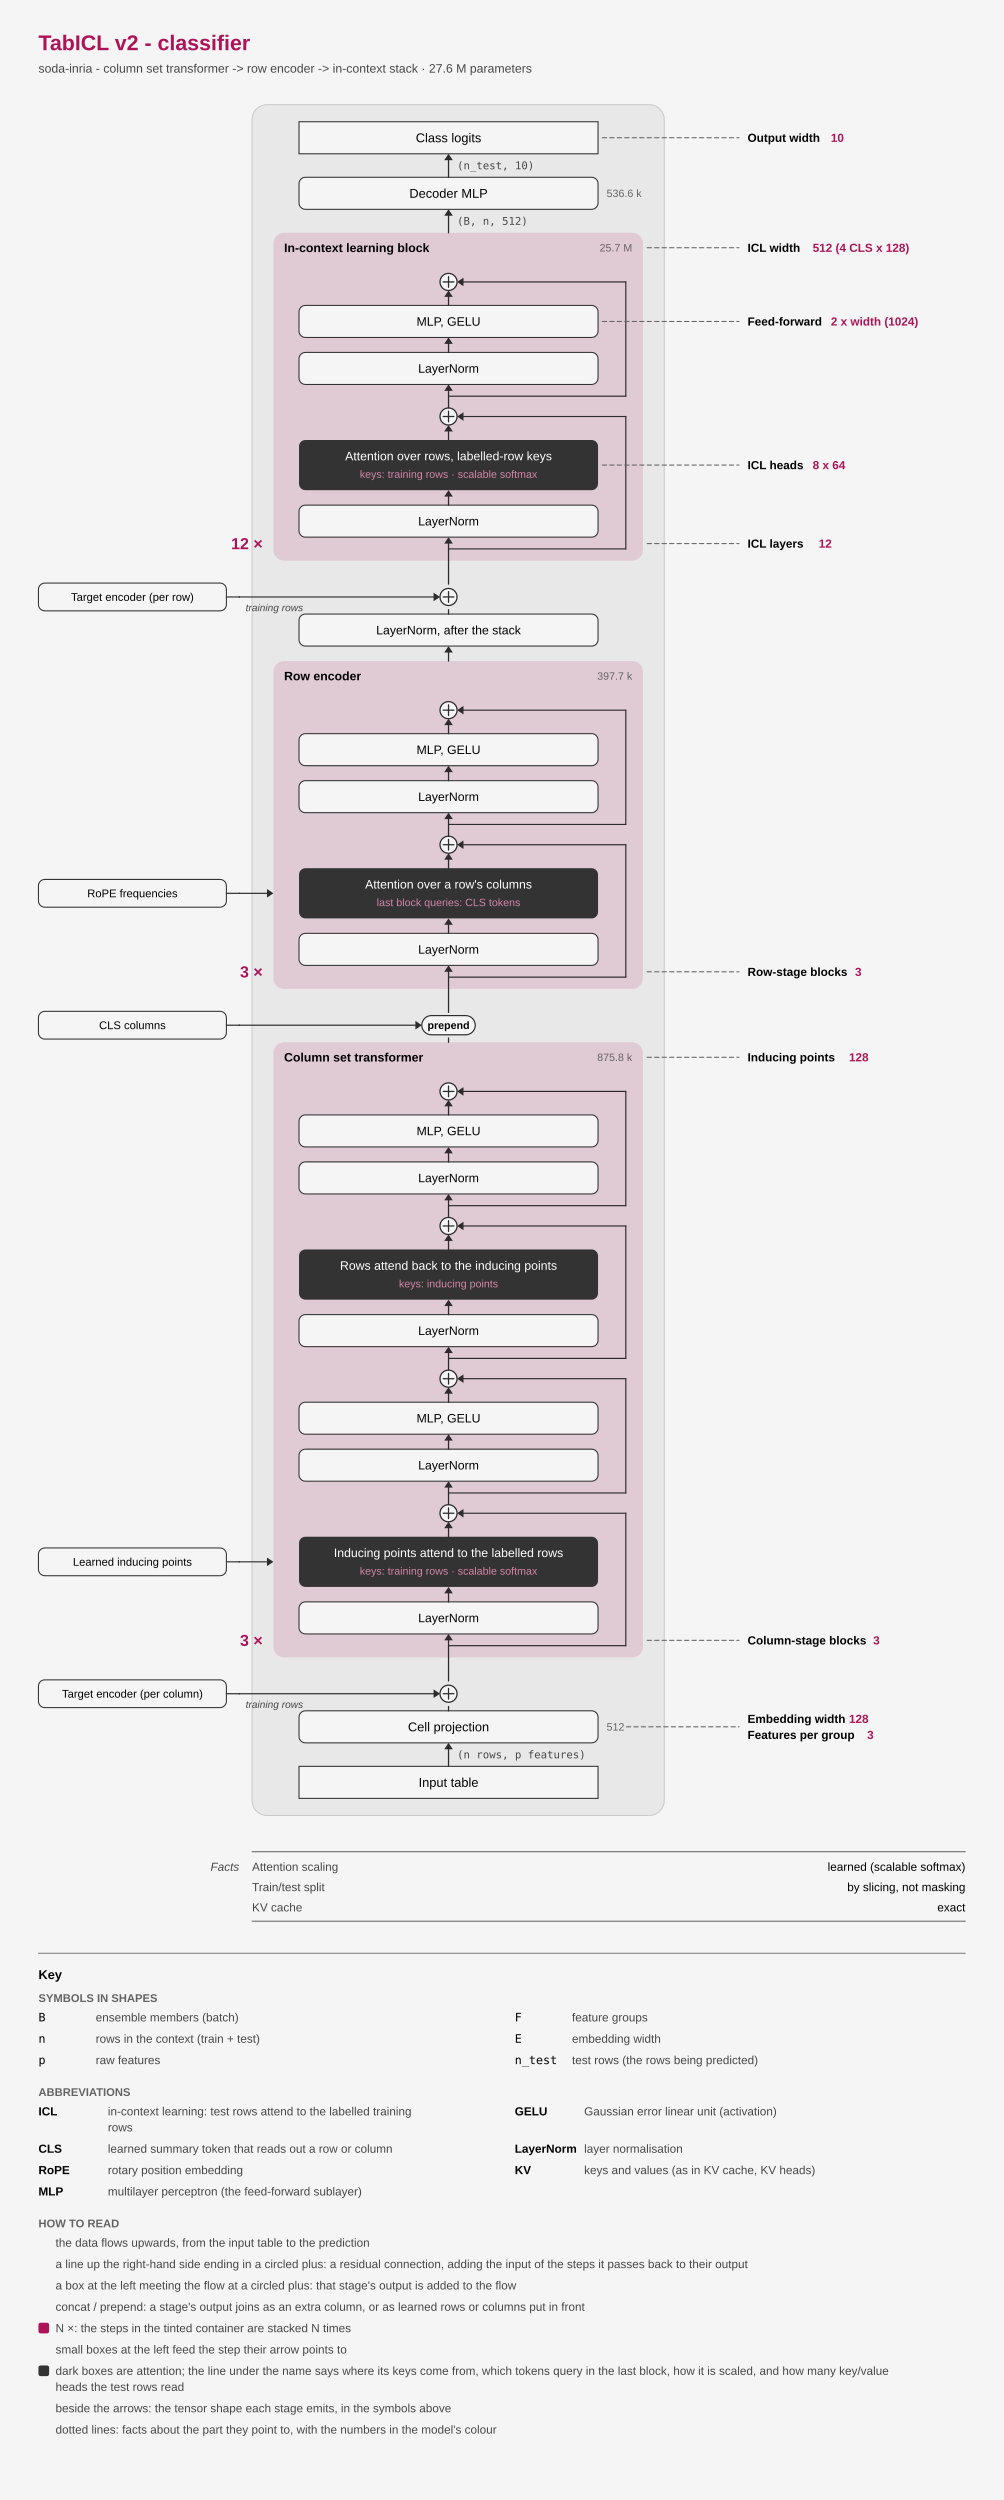
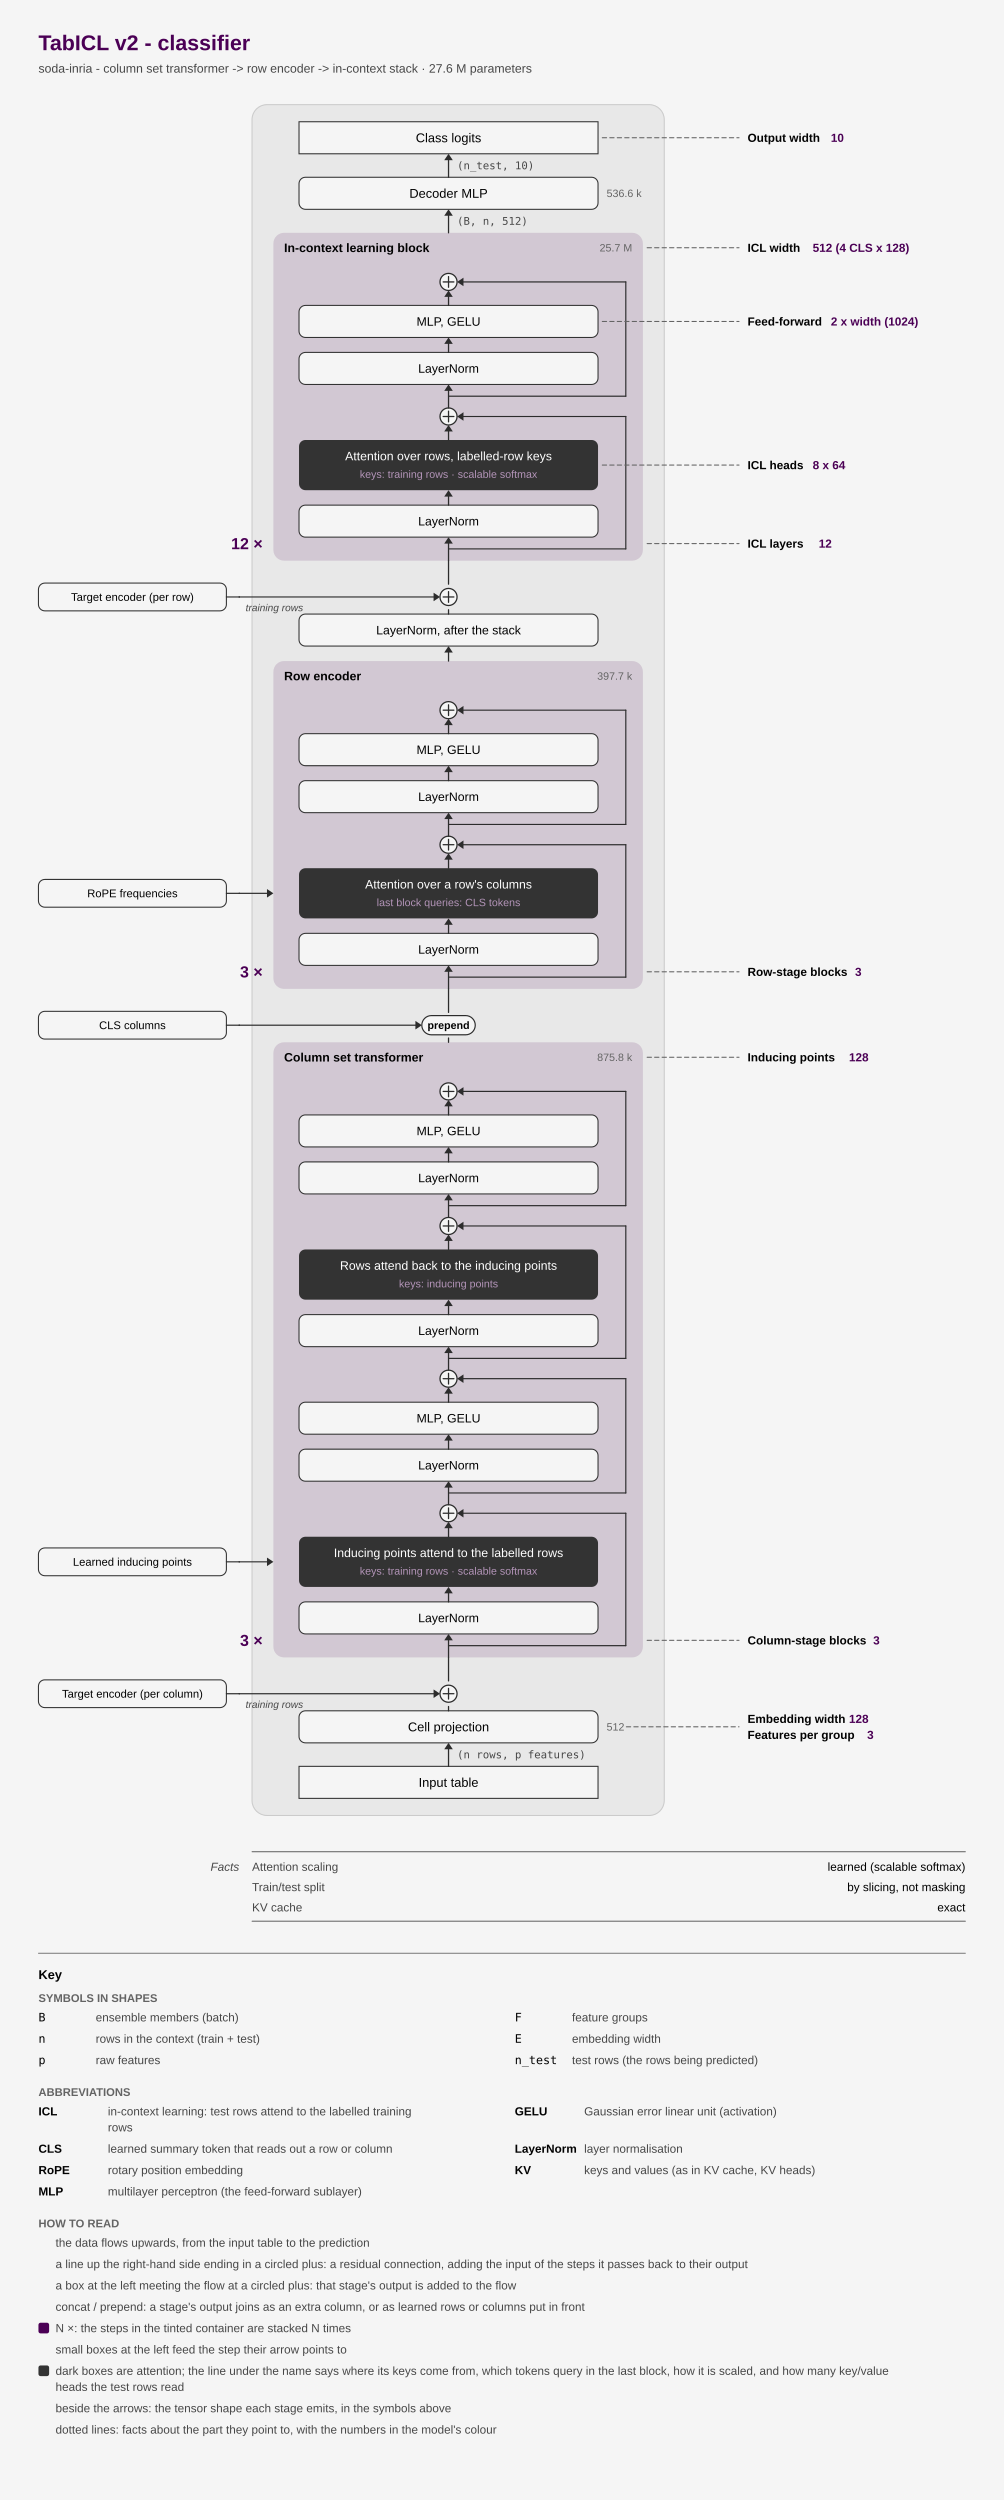
<svg xmlns="http://www.w3.org/2000/svg" width="940" height="2341" viewBox="0 0 940 2341">
  <rect width="940" height="2341" fill="#f5f5f5" />
-   <text x="36" y="40" dy="0.35em" font-family="-apple-system, BlinkMacSystemFont, 'Segoe UI', 'Helvetica Neue', Arial, sans-serif" font-size="20px" font-weight="600" fill="#ad1457">TabICL v2 - classifier</text>
+   <text x="36" y="40" dy="0.35em" font-family="-apple-system, BlinkMacSystemFont, 'Segoe UI', 'Helvetica Neue', Arial, sans-serif" font-size="20px" font-weight="600" fill="#4b0055">TabICL v2 - classifier</text>
  <text x="36" y="64" dy="0.35em" font-family="-apple-system, BlinkMacSystemFont, 'Segoe UI', 'Helvetica Neue', Arial, sans-serif" font-size="11.5px" fill="#474747">soda-inria  -  column set transformer -&gt; row encoder -&gt; in-context stack  ·  27.6 M parameters</text>
  <rect x="236" y="98" width="386" height="1602" rx="14" fill="#E8E8E8" stroke="#CBCBCB" stroke-width="1" />
-   <rect x="256" y="976" width="346" height="576" rx="10" fill="#E0CAD4" />
-   <rect x="256" y="619" width="346" height="307" rx="10" fill="#E0CAD4" />
-   <rect x="256" y="218" width="346" height="307" rx="10" fill="#E0CAD4" />
+   <rect x="256" y="976" width="346" height="576" rx="10" fill="#D2C8D3" />
+   <rect x="256" y="619" width="346" height="307" rx="10" fill="#D2C8D3" />
+   <rect x="256" y="218" width="346" height="307" rx="10" fill="#D2C8D3" />
  <rect x="280" y="1654" width="280" height="30" fill="#F5F5F5" stroke="#333333" stroke-width="1" />
  <text x="420" y="1669" dy="0.35em" font-family="-apple-system, BlinkMacSystemFont, 'Segoe UI', 'Helvetica Neue', Arial, sans-serif" font-size="12px" text-anchor="middle" fill="#020202">Input table</text>
  <line x1="420" y1="1654" x2="420" y2="1637" stroke="#2C2C2C" stroke-width="1.2" stroke-linecap="round" />
  <polygon points="416,1638 424,1638 420,1632" fill="#2C2C2C" />
  <rect x="280" y="1602" width="280" height="30" rx="6" fill="#F5F5F5" stroke="#333333" stroke-width="1" />
  <text x="420" y="1617" dy="0.35em" font-family="-apple-system, BlinkMacSystemFont, 'Segoe UI', 'Helvetica Neue', Arial, sans-serif" font-size="12px" text-anchor="middle" fill="#020202">Cell projection</text>
  <text x="568" y="1617" dy="0.35em" font-family="-apple-system, BlinkMacSystemFont, 'Segoe UI', 'Helvetica Neue', Arial, sans-serif" font-size="10px" fill="#646464">512</text>
  <line x1="420" y1="1602" x2="420" y2="1598" stroke="#2C2C2C" stroke-width="1.2" stroke-linecap="round" />
  <rect x="412" y="1578" width="16" height="16" rx="8" fill="#F5F5F5" stroke="#2C2C2C" stroke-width="1.2" />
  <line x1="415" y1="1586" x2="425" y2="1586" stroke="#2C2C2C" stroke-width="1.2" stroke-linecap="round" />
  <line x1="420" y1="1591" x2="420" y2="1581" stroke="#2C2C2C" stroke-width="1.2" stroke-linecap="round" />
  <line x1="420" y1="1574" x2="420" y2="1552" stroke="#2C2C2C" stroke-width="1.2" stroke-linecap="round" />
  <line x1="420" y1="1552" x2="420" y2="1535" stroke="#2C2C2C" stroke-width="1.2" stroke-linecap="round" />
  <polygon points="416,1536 424,1536 420,1530" fill="#2C2C2C" />
  <rect x="280" y="1500" width="280" height="30" rx="6" fill="#F5F5F5" stroke="#333333" stroke-width="1" />
  <text x="420" y="1515" dy="0.35em" font-family="-apple-system, BlinkMacSystemFont, 'Segoe UI', 'Helvetica Neue', Arial, sans-serif" font-size="11.5px" text-anchor="middle" fill="#020202">LayerNorm</text>
  <line x1="420" y1="1500" x2="420" y2="1491" stroke="#2C2C2C" stroke-width="1.2" stroke-linecap="round" />
  <polygon points="416,1492 424,1492 420,1486" fill="#2C2C2C" />
  <rect x="280" y="1439" width="280" height="47" rx="6" fill="#333333" />
  <text x="420" y="1454" dy="0.35em" font-family="-apple-system, BlinkMacSystemFont, 'Segoe UI', 'Helvetica Neue', Arial, sans-serif" font-size="11.5px" text-anchor="middle" fill="#ffffff">Inducing points attend to the labelled rows</text>
-   <text x="420" y="1471" dy="0.35em" font-family="-apple-system, BlinkMacSystemFont, 'Segoe UI', 'Helvetica Neue', Arial, sans-serif" font-size="10px" text-anchor="middle" fill="#D485A8">keys: training rows · scalable softmax</text>
+   <text x="420" y="1471" dy="0.35em" font-family="-apple-system, BlinkMacSystemFont, 'Segoe UI', 'Helvetica Neue', Arial, sans-serif" font-size="10px" text-anchor="middle" fill="#B394B8">keys: training rows · scalable softmax</text>
  <line x1="420" y1="1439" x2="420" y2="1430" stroke="#2C2C2C" stroke-width="1.2" stroke-linecap="round" />
  <polygon points="416,1431 424,1431 420,1425" fill="#2C2C2C" />
  <rect x="412" y="1409" width="16" height="16" rx="8" fill="#F5F5F5" stroke="#2C2C2C" stroke-width="1.2" />
  <line x1="415" y1="1417" x2="425" y2="1417" stroke="#2C2C2C" stroke-width="1.2" stroke-linecap="round" />
  <line x1="420" y1="1422" x2="420" y2="1412" stroke="#2C2C2C" stroke-width="1.2" stroke-linecap="round" />
  <line x1="420" y1="1541" x2="586" y2="1541" stroke="#2C2C2C" stroke-width="1.1" stroke-linecap="round" />
  <line x1="586" y1="1541" x2="586" y2="1417" stroke="#2C2C2C" stroke-width="1.1" stroke-linecap="round" />
  <line x1="586" y1="1417" x2="433" y2="1417" stroke="#2C2C2C" stroke-width="1.1" stroke-linecap="round" />
  <polygon points="434,1421 434,1413 428,1417" fill="#2C2C2C" />
  <line x1="420" y1="1409" x2="420" y2="1392" stroke="#2C2C2C" stroke-width="1.2" stroke-linecap="round" />
  <polygon points="416,1393 424,1393 420,1387" fill="#2C2C2C" />
  <rect x="280" y="1357" width="280" height="30" rx="6" fill="#F5F5F5" stroke="#333333" stroke-width="1" />
  <text x="420" y="1372" dy="0.35em" font-family="-apple-system, BlinkMacSystemFont, 'Segoe UI', 'Helvetica Neue', Arial, sans-serif" font-size="11.5px" text-anchor="middle" fill="#020202">LayerNorm</text>
  <line x1="420" y1="1357" x2="420" y2="1348" stroke="#2C2C2C" stroke-width="1.2" stroke-linecap="round" />
  <polygon points="416,1349 424,1349 420,1343" fill="#2C2C2C" />
  <rect x="280" y="1313" width="280" height="30" rx="6" fill="#F5F5F5" stroke="#333333" stroke-width="1" />
  <text x="420" y="1328" dy="0.35em" font-family="-apple-system, BlinkMacSystemFont, 'Segoe UI', 'Helvetica Neue', Arial, sans-serif" font-size="11.5px" text-anchor="middle" fill="#020202">MLP, GELU</text>
  <line x1="420" y1="1313" x2="420" y2="1304" stroke="#2C2C2C" stroke-width="1.2" stroke-linecap="round" />
  <polygon points="416,1305 424,1305 420,1299" fill="#2C2C2C" />
  <rect x="412" y="1283" width="16" height="16" rx="8" fill="#F5F5F5" stroke="#2C2C2C" stroke-width="1.2" />
  <line x1="415" y1="1291" x2="425" y2="1291" stroke="#2C2C2C" stroke-width="1.2" stroke-linecap="round" />
  <line x1="420" y1="1296" x2="420" y2="1286" stroke="#2C2C2C" stroke-width="1.2" stroke-linecap="round" />
  <line x1="420" y1="1398" x2="586" y2="1398" stroke="#2C2C2C" stroke-width="1.1" stroke-linecap="round" />
  <line x1="586" y1="1398" x2="586" y2="1291" stroke="#2C2C2C" stroke-width="1.1" stroke-linecap="round" />
  <line x1="586" y1="1291" x2="433" y2="1291" stroke="#2C2C2C" stroke-width="1.1" stroke-linecap="round" />
  <polygon points="434,1295 434,1287 428,1291" fill="#2C2C2C" />
  <line x1="420" y1="1283" x2="420" y2="1266" stroke="#2C2C2C" stroke-width="1.2" stroke-linecap="round" />
  <polygon points="416,1267 424,1267 420,1261" fill="#2C2C2C" />
  <rect x="280" y="1231" width="280" height="30" rx="6" fill="#F5F5F5" stroke="#333333" stroke-width="1" />
  <text x="420" y="1246" dy="0.35em" font-family="-apple-system, BlinkMacSystemFont, 'Segoe UI', 'Helvetica Neue', Arial, sans-serif" font-size="11.5px" text-anchor="middle" fill="#020202">LayerNorm</text>
  <line x1="420" y1="1231" x2="420" y2="1222" stroke="#2C2C2C" stroke-width="1.2" stroke-linecap="round" />
  <polygon points="416,1223 424,1223 420,1217" fill="#2C2C2C" />
  <rect x="280" y="1170" width="280" height="47" rx="6" fill="#333333" />
  <text x="420" y="1185" dy="0.35em" font-family="-apple-system, BlinkMacSystemFont, 'Segoe UI', 'Helvetica Neue', Arial, sans-serif" font-size="11.5px" text-anchor="middle" fill="#ffffff">Rows attend back to the inducing points</text>
-   <text x="420" y="1202" dy="0.35em" font-family="-apple-system, BlinkMacSystemFont, 'Segoe UI', 'Helvetica Neue', Arial, sans-serif" font-size="10px" text-anchor="middle" fill="#D485A8">keys: inducing points</text>
+   <text x="420" y="1202" dy="0.35em" font-family="-apple-system, BlinkMacSystemFont, 'Segoe UI', 'Helvetica Neue', Arial, sans-serif" font-size="10px" text-anchor="middle" fill="#B394B8">keys: inducing points</text>
  <line x1="420" y1="1170" x2="420" y2="1161" stroke="#2C2C2C" stroke-width="1.2" stroke-linecap="round" />
  <polygon points="416,1162 424,1162 420,1156" fill="#2C2C2C" />
  <rect x="412" y="1140" width="16" height="16" rx="8" fill="#F5F5F5" stroke="#2C2C2C" stroke-width="1.2" />
  <line x1="415" y1="1148" x2="425" y2="1148" stroke="#2C2C2C" stroke-width="1.2" stroke-linecap="round" />
  <line x1="420" y1="1153" x2="420" y2="1143" stroke="#2C2C2C" stroke-width="1.2" stroke-linecap="round" />
  <line x1="420" y1="1272" x2="586" y2="1272" stroke="#2C2C2C" stroke-width="1.1" stroke-linecap="round" />
  <line x1="586" y1="1272" x2="586" y2="1148" stroke="#2C2C2C" stroke-width="1.1" stroke-linecap="round" />
  <line x1="586" y1="1148" x2="433" y2="1148" stroke="#2C2C2C" stroke-width="1.1" stroke-linecap="round" />
  <polygon points="434,1152 434,1144 428,1148" fill="#2C2C2C" />
  <line x1="420" y1="1140" x2="420" y2="1123" stroke="#2C2C2C" stroke-width="1.2" stroke-linecap="round" />
  <polygon points="416,1124 424,1124 420,1118" fill="#2C2C2C" />
  <rect x="280" y="1088" width="280" height="30" rx="6" fill="#F5F5F5" stroke="#333333" stroke-width="1" />
  <text x="420" y="1103" dy="0.35em" font-family="-apple-system, BlinkMacSystemFont, 'Segoe UI', 'Helvetica Neue', Arial, sans-serif" font-size="11.5px" text-anchor="middle" fill="#020202">LayerNorm</text>
  <line x1="420" y1="1088" x2="420" y2="1079" stroke="#2C2C2C" stroke-width="1.2" stroke-linecap="round" />
  <polygon points="416,1080 424,1080 420,1074" fill="#2C2C2C" />
  <rect x="280" y="1044" width="280" height="30" rx="6" fill="#F5F5F5" stroke="#333333" stroke-width="1" />
  <text x="420" y="1059" dy="0.35em" font-family="-apple-system, BlinkMacSystemFont, 'Segoe UI', 'Helvetica Neue', Arial, sans-serif" font-size="11.5px" text-anchor="middle" fill="#020202">MLP, GELU</text>
  <line x1="420" y1="1044" x2="420" y2="1035" stroke="#2C2C2C" stroke-width="1.2" stroke-linecap="round" />
  <polygon points="416,1036 424,1036 420,1030" fill="#2C2C2C" />
  <rect x="412" y="1014" width="16" height="16" rx="8" fill="#F5F5F5" stroke="#2C2C2C" stroke-width="1.2" />
  <line x1="415" y1="1022" x2="425" y2="1022" stroke="#2C2C2C" stroke-width="1.2" stroke-linecap="round" />
  <line x1="420" y1="1027" x2="420" y2="1017" stroke="#2C2C2C" stroke-width="1.2" stroke-linecap="round" />
  <line x1="420" y1="1129" x2="586" y2="1129" stroke="#2C2C2C" stroke-width="1.1" stroke-linecap="round" />
  <line x1="586" y1="1129" x2="586" y2="1022" stroke="#2C2C2C" stroke-width="1.1" stroke-linecap="round" />
  <line x1="586" y1="1022" x2="433" y2="1022" stroke="#2C2C2C" stroke-width="1.1" stroke-linecap="round" />
  <polygon points="434,1026 434,1018 428,1022" fill="#2C2C2C" />
  <text x="266" y="990" dy="0.35em" font-family="-apple-system, BlinkMacSystemFont, 'Segoe UI', 'Helvetica Neue', Arial, sans-serif" font-size="11.5px" font-weight="600" fill="#020202">Column set transformer</text>
  <text x="592" y="990" dy="0.35em" font-family="-apple-system, BlinkMacSystemFont, 'Segoe UI', 'Helvetica Neue', Arial, sans-serif" font-size="10px" text-anchor="end" fill="#646464">875.8 k</text>
-   <text x="246" y="1536" dy="0.35em" font-family="-apple-system, BlinkMacSystemFont, 'Segoe UI', 'Helvetica Neue', Arial, sans-serif" font-size="15px" font-weight="600" text-anchor="end" fill="#ad1457">3 ×</text>
+   <text x="246" y="1536" dy="0.35em" font-family="-apple-system, BlinkMacSystemFont, 'Segoe UI', 'Helvetica Neue', Arial, sans-serif" font-size="15px" font-weight="600" text-anchor="end" fill="#4b0055">3 ×</text>
  <line x1="420" y1="976" x2="420" y2="972" stroke="#2C2C2C" stroke-width="1.2" stroke-linecap="round" />
  <rect x="394.98" y="951" width="50.05" height="18" rx="9" fill="#F5F5F5" stroke="#2C2C2C" stroke-width="1.1" />
  <text x="420" y="960" dy="0.35em" font-family="-apple-system, BlinkMacSystemFont, 'Segoe UI', 'Helvetica Neue', Arial, sans-serif" font-size="10px" font-weight="600" text-anchor="middle" fill="#020202">prepend</text>
  <line x1="420" y1="948" x2="420" y2="926" stroke="#2C2C2C" stroke-width="1.2" stroke-linecap="round" />
  <line x1="420" y1="926" x2="420" y2="909" stroke="#2C2C2C" stroke-width="1.2" stroke-linecap="round" />
  <polygon points="416,910 424,910 420,904" fill="#2C2C2C" />
  <rect x="280" y="874" width="280" height="30" rx="6" fill="#F5F5F5" stroke="#333333" stroke-width="1" />
  <text x="420" y="889" dy="0.35em" font-family="-apple-system, BlinkMacSystemFont, 'Segoe UI', 'Helvetica Neue', Arial, sans-serif" font-size="11.5px" text-anchor="middle" fill="#020202">LayerNorm</text>
  <line x1="420" y1="874" x2="420" y2="865" stroke="#2C2C2C" stroke-width="1.2" stroke-linecap="round" />
  <polygon points="416,866 424,866 420,860" fill="#2C2C2C" />
  <rect x="280" y="813" width="280" height="47" rx="6" fill="#333333" />
  <text x="420" y="828" dy="0.35em" font-family="-apple-system, BlinkMacSystemFont, 'Segoe UI', 'Helvetica Neue', Arial, sans-serif" font-size="11.5px" text-anchor="middle" fill="#ffffff">Attention over a row's columns</text>
-   <text x="420" y="845" dy="0.35em" font-family="-apple-system, BlinkMacSystemFont, 'Segoe UI', 'Helvetica Neue', Arial, sans-serif" font-size="10px" text-anchor="middle" fill="#D485A8">last block queries: CLS tokens</text>
+   <text x="420" y="845" dy="0.35em" font-family="-apple-system, BlinkMacSystemFont, 'Segoe UI', 'Helvetica Neue', Arial, sans-serif" font-size="10px" text-anchor="middle" fill="#B394B8">last block queries: CLS tokens</text>
  <line x1="420" y1="813" x2="420" y2="804" stroke="#2C2C2C" stroke-width="1.2" stroke-linecap="round" />
  <polygon points="416,805 424,805 420,799" fill="#2C2C2C" />
  <rect x="412" y="783" width="16" height="16" rx="8" fill="#F5F5F5" stroke="#2C2C2C" stroke-width="1.2" />
  <line x1="415" y1="791" x2="425" y2="791" stroke="#2C2C2C" stroke-width="1.2" stroke-linecap="round" />
  <line x1="420" y1="796" x2="420" y2="786" stroke="#2C2C2C" stroke-width="1.2" stroke-linecap="round" />
  <line x1="420" y1="915" x2="586" y2="915" stroke="#2C2C2C" stroke-width="1.1" stroke-linecap="round" />
  <line x1="586" y1="915" x2="586" y2="791" stroke="#2C2C2C" stroke-width="1.1" stroke-linecap="round" />
  <line x1="586" y1="791" x2="433" y2="791" stroke="#2C2C2C" stroke-width="1.1" stroke-linecap="round" />
  <polygon points="434,795 434,787 428,791" fill="#2C2C2C" />
  <line x1="420" y1="783" x2="420" y2="766" stroke="#2C2C2C" stroke-width="1.2" stroke-linecap="round" />
  <polygon points="416,767 424,767 420,761" fill="#2C2C2C" />
  <rect x="280" y="731" width="280" height="30" rx="6" fill="#F5F5F5" stroke="#333333" stroke-width="1" />
  <text x="420" y="746" dy="0.35em" font-family="-apple-system, BlinkMacSystemFont, 'Segoe UI', 'Helvetica Neue', Arial, sans-serif" font-size="11.5px" text-anchor="middle" fill="#020202">LayerNorm</text>
  <line x1="420" y1="731" x2="420" y2="722" stroke="#2C2C2C" stroke-width="1.2" stroke-linecap="round" />
  <polygon points="416,723 424,723 420,717" fill="#2C2C2C" />
  <rect x="280" y="687" width="280" height="30" rx="6" fill="#F5F5F5" stroke="#333333" stroke-width="1" />
  <text x="420" y="702" dy="0.35em" font-family="-apple-system, BlinkMacSystemFont, 'Segoe UI', 'Helvetica Neue', Arial, sans-serif" font-size="11.5px" text-anchor="middle" fill="#020202">MLP, GELU</text>
  <line x1="420" y1="687" x2="420" y2="678" stroke="#2C2C2C" stroke-width="1.2" stroke-linecap="round" />
  <polygon points="416,679 424,679 420,673" fill="#2C2C2C" />
  <rect x="412" y="657" width="16" height="16" rx="8" fill="#F5F5F5" stroke="#2C2C2C" stroke-width="1.2" />
  <line x1="415" y1="665" x2="425" y2="665" stroke="#2C2C2C" stroke-width="1.2" stroke-linecap="round" />
  <line x1="420" y1="670" x2="420" y2="660" stroke="#2C2C2C" stroke-width="1.2" stroke-linecap="round" />
  <line x1="420" y1="772" x2="586" y2="772" stroke="#2C2C2C" stroke-width="1.1" stroke-linecap="round" />
  <line x1="586" y1="772" x2="586" y2="665" stroke="#2C2C2C" stroke-width="1.1" stroke-linecap="round" />
  <line x1="586" y1="665" x2="433" y2="665" stroke="#2C2C2C" stroke-width="1.1" stroke-linecap="round" />
  <polygon points="434,669 434,661 428,665" fill="#2C2C2C" />
  <text x="266" y="633" dy="0.35em" font-family="-apple-system, BlinkMacSystemFont, 'Segoe UI', 'Helvetica Neue', Arial, sans-serif" font-size="11.5px" font-weight="600" fill="#020202">Row encoder</text>
  <text x="592" y="633" dy="0.35em" font-family="-apple-system, BlinkMacSystemFont, 'Segoe UI', 'Helvetica Neue', Arial, sans-serif" font-size="10px" text-anchor="end" fill="#646464">397.7 k</text>
-   <text x="246" y="910" dy="0.35em" font-family="-apple-system, BlinkMacSystemFont, 'Segoe UI', 'Helvetica Neue', Arial, sans-serif" font-size="15px" font-weight="600" text-anchor="end" fill="#ad1457">3 ×</text>
+   <text x="246" y="910" dy="0.35em" font-family="-apple-system, BlinkMacSystemFont, 'Segoe UI', 'Helvetica Neue', Arial, sans-serif" font-size="15px" font-weight="600" text-anchor="end" fill="#4b0055">3 ×</text>
  <line x1="420" y1="619" x2="420" y2="610" stroke="#2C2C2C" stroke-width="1.2" stroke-linecap="round" />
  <polygon points="416,611 424,611 420,605" fill="#2C2C2C" />
  <rect x="280" y="575" width="280" height="30" rx="6" fill="#F5F5F5" stroke="#333333" stroke-width="1" />
  <text x="420" y="590" dy="0.35em" font-family="-apple-system, BlinkMacSystemFont, 'Segoe UI', 'Helvetica Neue', Arial, sans-serif" font-size="11.5px" text-anchor="middle" fill="#020202">LayerNorm, after the stack</text>
  <line x1="420" y1="575" x2="420" y2="571" stroke="#2C2C2C" stroke-width="1.2" stroke-linecap="round" />
  <rect x="412" y="551" width="16" height="16" rx="8" fill="#F5F5F5" stroke="#2C2C2C" stroke-width="1.2" />
  <line x1="415" y1="559" x2="425" y2="559" stroke="#2C2C2C" stroke-width="1.2" stroke-linecap="round" />
  <line x1="420" y1="564" x2="420" y2="554" stroke="#2C2C2C" stroke-width="1.2" stroke-linecap="round" />
  <line x1="420" y1="547" x2="420" y2="525" stroke="#2C2C2C" stroke-width="1.2" stroke-linecap="round" />
  <line x1="420" y1="525" x2="420" y2="508" stroke="#2C2C2C" stroke-width="1.2" stroke-linecap="round" />
  <polygon points="416,509 424,509 420,503" fill="#2C2C2C" />
  <rect x="280" y="473" width="280" height="30" rx="6" fill="#F5F5F5" stroke="#333333" stroke-width="1" />
  <text x="420" y="488" dy="0.35em" font-family="-apple-system, BlinkMacSystemFont, 'Segoe UI', 'Helvetica Neue', Arial, sans-serif" font-size="11.5px" text-anchor="middle" fill="#020202">LayerNorm</text>
  <line x1="420" y1="473" x2="420" y2="464" stroke="#2C2C2C" stroke-width="1.2" stroke-linecap="round" />
  <polygon points="416,465 424,465 420,459" fill="#2C2C2C" />
  <rect x="280" y="412" width="280" height="47" rx="6" fill="#333333" />
  <text x="420" y="427" dy="0.35em" font-family="-apple-system, BlinkMacSystemFont, 'Segoe UI', 'Helvetica Neue', Arial, sans-serif" font-size="11.5px" text-anchor="middle" fill="#ffffff">Attention over rows, labelled-row keys</text>
-   <text x="420" y="444" dy="0.35em" font-family="-apple-system, BlinkMacSystemFont, 'Segoe UI', 'Helvetica Neue', Arial, sans-serif" font-size="10px" text-anchor="middle" fill="#D485A8">keys: training rows · scalable softmax</text>
+   <text x="420" y="444" dy="0.35em" font-family="-apple-system, BlinkMacSystemFont, 'Segoe UI', 'Helvetica Neue', Arial, sans-serif" font-size="10px" text-anchor="middle" fill="#B394B8">keys: training rows · scalable softmax</text>
  <line x1="420" y1="412" x2="420" y2="403" stroke="#2C2C2C" stroke-width="1.2" stroke-linecap="round" />
  <polygon points="416,404 424,404 420,398" fill="#2C2C2C" />
  <rect x="412" y="382" width="16" height="16" rx="8" fill="#F5F5F5" stroke="#2C2C2C" stroke-width="1.2" />
  <line x1="415" y1="390" x2="425" y2="390" stroke="#2C2C2C" stroke-width="1.2" stroke-linecap="round" />
  <line x1="420" y1="395" x2="420" y2="385" stroke="#2C2C2C" stroke-width="1.2" stroke-linecap="round" />
  <line x1="420" y1="514" x2="586" y2="514" stroke="#2C2C2C" stroke-width="1.1" stroke-linecap="round" />
  <line x1="586" y1="514" x2="586" y2="390" stroke="#2C2C2C" stroke-width="1.1" stroke-linecap="round" />
  <line x1="586" y1="390" x2="433" y2="390" stroke="#2C2C2C" stroke-width="1.1" stroke-linecap="round" />
  <polygon points="434,394 434,386 428,390" fill="#2C2C2C" />
  <line x1="420" y1="382" x2="420" y2="365" stroke="#2C2C2C" stroke-width="1.2" stroke-linecap="round" />
  <polygon points="416,366 424,366 420,360" fill="#2C2C2C" />
  <rect x="280" y="330" width="280" height="30" rx="6" fill="#F5F5F5" stroke="#333333" stroke-width="1" />
  <text x="420" y="345" dy="0.35em" font-family="-apple-system, BlinkMacSystemFont, 'Segoe UI', 'Helvetica Neue', Arial, sans-serif" font-size="11.5px" text-anchor="middle" fill="#020202">LayerNorm</text>
  <line x1="420" y1="330" x2="420" y2="321" stroke="#2C2C2C" stroke-width="1.2" stroke-linecap="round" />
  <polygon points="416,322 424,322 420,316" fill="#2C2C2C" />
  <rect x="280" y="286" width="280" height="30" rx="6" fill="#F5F5F5" stroke="#333333" stroke-width="1" />
  <text x="420" y="301" dy="0.35em" font-family="-apple-system, BlinkMacSystemFont, 'Segoe UI', 'Helvetica Neue', Arial, sans-serif" font-size="11.5px" text-anchor="middle" fill="#020202">MLP, GELU</text>
  <line x1="420" y1="286" x2="420" y2="277" stroke="#2C2C2C" stroke-width="1.2" stroke-linecap="round" />
  <polygon points="416,278 424,278 420,272" fill="#2C2C2C" />
  <rect x="412" y="256" width="16" height="16" rx="8" fill="#F5F5F5" stroke="#2C2C2C" stroke-width="1.2" />
  <line x1="415" y1="264" x2="425" y2="264" stroke="#2C2C2C" stroke-width="1.2" stroke-linecap="round" />
  <line x1="420" y1="269" x2="420" y2="259" stroke="#2C2C2C" stroke-width="1.2" stroke-linecap="round" />
  <line x1="420" y1="371" x2="586" y2="371" stroke="#2C2C2C" stroke-width="1.1" stroke-linecap="round" />
  <line x1="586" y1="371" x2="586" y2="264" stroke="#2C2C2C" stroke-width="1.1" stroke-linecap="round" />
  <line x1="586" y1="264" x2="433" y2="264" stroke="#2C2C2C" stroke-width="1.1" stroke-linecap="round" />
  <polygon points="434,268 434,260 428,264" fill="#2C2C2C" />
  <text x="266" y="232" dy="0.35em" font-family="-apple-system, BlinkMacSystemFont, 'Segoe UI', 'Helvetica Neue', Arial, sans-serif" font-size="11.5px" font-weight="600" fill="#020202">In-context learning block</text>
  <text x="592" y="232" dy="0.35em" font-family="-apple-system, BlinkMacSystemFont, 'Segoe UI', 'Helvetica Neue', Arial, sans-serif" font-size="10px" text-anchor="end" fill="#646464">25.7 M</text>
-   <text x="246" y="509" dy="0.35em" font-family="-apple-system, BlinkMacSystemFont, 'Segoe UI', 'Helvetica Neue', Arial, sans-serif" font-size="15px" font-weight="600" text-anchor="end" fill="#ad1457">12 ×</text>
+   <text x="246" y="509" dy="0.35em" font-family="-apple-system, BlinkMacSystemFont, 'Segoe UI', 'Helvetica Neue', Arial, sans-serif" font-size="15px" font-weight="600" text-anchor="end" fill="#4b0055">12 ×</text>
  <line x1="420" y1="218" x2="420" y2="201" stroke="#2C2C2C" stroke-width="1.2" stroke-linecap="round" />
  <polygon points="416,202 424,202 420,196" fill="#2C2C2C" />
  <rect x="280" y="166" width="280" height="30" rx="6" fill="#F5F5F5" stroke="#333333" stroke-width="1" />
  <text x="420" y="181" dy="0.35em" font-family="-apple-system, BlinkMacSystemFont, 'Segoe UI', 'Helvetica Neue', Arial, sans-serif" font-size="12px" text-anchor="middle" fill="#020202">Decoder MLP</text>
  <text x="568" y="181" dy="0.35em" font-family="-apple-system, BlinkMacSystemFont, 'Segoe UI', 'Helvetica Neue', Arial, sans-serif" font-size="10px" fill="#646464">536.6 k</text>
  <line x1="420" y1="166" x2="420" y2="149" stroke="#2C2C2C" stroke-width="1.2" stroke-linecap="round" />
  <polygon points="416,150 424,150 420,144" fill="#2C2C2C" />
  <rect x="280" y="114" width="280" height="30" fill="#F5F5F5" stroke="#333333" stroke-width="1" />
  <text x="420" y="129" dy="0.35em" font-family="-apple-system, BlinkMacSystemFont, 'Segoe UI', 'Helvetica Neue', Arial, sans-serif" font-size="12px" text-anchor="middle" fill="#020202">Class logits</text>
  <rect x="36" y="1573" width="176" height="26" rx="6" fill="#F5F5F5" stroke="#333333" stroke-width="1" />
  <text x="124" y="1586" dy="0.35em" font-family="-apple-system, BlinkMacSystemFont, 'Segoe UI', 'Helvetica Neue', Arial, sans-serif" font-size="10.5px" text-anchor="middle" fill="#020202">Target encoder (per column)</text>
  <line x1="212" y1="1586" x2="224" y2="1586" stroke="#2C2C2C" stroke-width="1.1" stroke-linecap="round" />
  <line x1="224" y1="1586" x2="224" y2="1586" stroke="#2C2C2C" stroke-width="1.1" stroke-linecap="round" />
  <line x1="224" y1="1586" x2="407" y2="1586" stroke="#2C2C2C" stroke-width="1.1" stroke-linecap="round" />
  <polygon points="406,1590 406,1582 412,1586" fill="#2C2C2C" />
  <text x="230" y="1596" dy="0.35em" font-family="-apple-system, BlinkMacSystemFont, 'Segoe UI', 'Helvetica Neue', Arial, sans-serif" font-size="9.5px" font-style="italic" fill="#474747">training rows</text>
  <rect x="36" y="1449.5" width="176" height="26" rx="6" fill="#F5F5F5" stroke="#333333" stroke-width="1" />
  <text x="124" y="1462.5" dy="0.35em" font-family="-apple-system, BlinkMacSystemFont, 'Segoe UI', 'Helvetica Neue', Arial, sans-serif" font-size="10.5px" text-anchor="middle" fill="#020202">Learned inducing points</text>
  <line x1="212" y1="1462.5" x2="224" y2="1462.5" stroke="#2C2C2C" stroke-width="1.1" stroke-linecap="round" />
  <line x1="224" y1="1462.5" x2="224" y2="1462.5" stroke="#2C2C2C" stroke-width="1.1" stroke-linecap="round" />
  <line x1="224" y1="1462.5" x2="251" y2="1462.5" stroke="#2C2C2C" stroke-width="1.1" stroke-linecap="round" />
  <polygon points="250,1466.5 250,1458.5 256,1462.5" fill="#2C2C2C" />
  <rect x="36" y="947" width="176" height="26" rx="6" fill="#F5F5F5" stroke="#333333" stroke-width="1" />
  <text x="124" y="960" dy="0.35em" font-family="-apple-system, BlinkMacSystemFont, 'Segoe UI', 'Helvetica Neue', Arial, sans-serif" font-size="10.5px" text-anchor="middle" fill="#020202">CLS columns</text>
  <line x1="212" y1="960" x2="224" y2="960" stroke="#2C2C2C" stroke-width="1.1" stroke-linecap="round" />
  <line x1="224" y1="960" x2="224" y2="960" stroke="#2C2C2C" stroke-width="1.1" stroke-linecap="round" />
  <line x1="224" y1="960" x2="389.98" y2="960" stroke="#2C2C2C" stroke-width="1.1" stroke-linecap="round" />
  <polygon points="388.98,964 388.98,956 394.98,960" fill="#2C2C2C" />
  <rect x="36" y="823.5" width="176" height="26" rx="6" fill="#F5F5F5" stroke="#333333" stroke-width="1" />
  <text x="124" y="836.5" dy="0.35em" font-family="-apple-system, BlinkMacSystemFont, 'Segoe UI', 'Helvetica Neue', Arial, sans-serif" font-size="10.5px" text-anchor="middle" fill="#020202">RoPE frequencies</text>
  <line x1="212" y1="836.5" x2="224" y2="836.5" stroke="#2C2C2C" stroke-width="1.1" stroke-linecap="round" />
  <line x1="224" y1="836.5" x2="224" y2="836.5" stroke="#2C2C2C" stroke-width="1.1" stroke-linecap="round" />
  <line x1="224" y1="836.5" x2="251" y2="836.5" stroke="#2C2C2C" stroke-width="1.1" stroke-linecap="round" />
  <polygon points="250,840.5 250,832.5 256,836.5" fill="#2C2C2C" />
  <rect x="36" y="546" width="176" height="26" rx="6" fill="#F5F5F5" stroke="#333333" stroke-width="1" />
  <text x="124" y="559" dy="0.35em" font-family="-apple-system, BlinkMacSystemFont, 'Segoe UI', 'Helvetica Neue', Arial, sans-serif" font-size="10.5px" text-anchor="middle" fill="#020202">Target encoder (per row)</text>
  <line x1="212" y1="559" x2="224" y2="559" stroke="#2C2C2C" stroke-width="1.1" stroke-linecap="round" />
  <line x1="224" y1="559" x2="224" y2="559" stroke="#2C2C2C" stroke-width="1.1" stroke-linecap="round" />
  <line x1="224" y1="559" x2="407" y2="559" stroke="#2C2C2C" stroke-width="1.1" stroke-linecap="round" />
  <polygon points="406,563 406,555 412,559" fill="#2C2C2C" />
  <text x="230" y="569" dy="0.35em" font-family="-apple-system, BlinkMacSystemFont, 'Segoe UI', 'Helvetica Neue', Arial, sans-serif" font-size="9.5px" font-style="italic" fill="#474747">training rows</text>
  <text x="428" y="1643" dy="0.35em" font-family="ui-monospace, SFMono-Regular, Menlo, Consolas, monospace" font-size="10px" fill="#474747">(n rows, p features)</text>
  <text x="428" y="207" dy="0.35em" font-family="ui-monospace, SFMono-Regular, Menlo, Consolas, monospace" font-size="10px" fill="#474747">(B, n, 512)</text>
  <text x="428" y="155" dy="0.35em" font-family="ui-monospace, SFMono-Regular, Menlo, Consolas, monospace" font-size="10px" fill="#474747">(n_test, 10)</text>
  <line x1="586.55" y1="1617" x2="692" y2="1617" stroke="#646464" stroke-width="1" stroke-linecap="round" stroke-dasharray="4 3" />
  <text x="700" y="1609.5" dy="0.35em" font-family="-apple-system, BlinkMacSystemFont, 'Segoe UI', 'Helvetica Neue', Arial, sans-serif" font-size="11px" font-weight="600" fill="#020202">Embedding width</text>
-   <text x="794.98" y="1609.5" dy="0.35em" font-family="-apple-system, BlinkMacSystemFont, 'Segoe UI', 'Helvetica Neue', Arial, sans-serif" font-size="11px" font-weight="600" fill="#ad1457">128</text>
+   <text x="794.98" y="1609.5" dy="0.35em" font-family="-apple-system, BlinkMacSystemFont, 'Segoe UI', 'Helvetica Neue', Arial, sans-serif" font-size="11px" font-weight="600" fill="#4b0055">128</text>
  <text x="700" y="1624.5" dy="0.35em" font-family="-apple-system, BlinkMacSystemFont, 'Segoe UI', 'Helvetica Neue', Arial, sans-serif" font-size="11px" font-weight="600" fill="#020202">Features per group</text>
-   <text x="811.97" y="1624.5" dy="0.35em" font-family="-apple-system, BlinkMacSystemFont, 'Segoe UI', 'Helvetica Neue', Arial, sans-serif" font-size="11px" font-weight="600" fill="#ad1457">3</text>
+   <text x="811.97" y="1624.5" dy="0.35em" font-family="-apple-system, BlinkMacSystemFont, 'Segoe UI', 'Helvetica Neue', Arial, sans-serif" font-size="11px" font-weight="600" fill="#4b0055">3</text>
  <line x1="606" y1="1536" x2="692" y2="1536" stroke="#646464" stroke-width="1" stroke-linecap="round" stroke-dasharray="4 3" />
  <text x="700" y="1536" dy="0.35em" font-family="-apple-system, BlinkMacSystemFont, 'Segoe UI', 'Helvetica Neue', Arial, sans-serif" font-size="11px" font-weight="600" fill="#020202">Column-stage blocks</text>
-   <text x="817.64" y="1536" dy="0.35em" font-family="-apple-system, BlinkMacSystemFont, 'Segoe UI', 'Helvetica Neue', Arial, sans-serif" font-size="11px" font-weight="600" fill="#ad1457">3</text>
+   <text x="817.64" y="1536" dy="0.35em" font-family="-apple-system, BlinkMacSystemFont, 'Segoe UI', 'Helvetica Neue', Arial, sans-serif" font-size="11px" font-weight="600" fill="#4b0055">3</text>
  <line x1="606" y1="990" x2="692" y2="990" stroke="#646464" stroke-width="1" stroke-linecap="round" stroke-dasharray="4 3" />
  <text x="700" y="990" dy="0.35em" font-family="-apple-system, BlinkMacSystemFont, 'Segoe UI', 'Helvetica Neue', Arial, sans-serif" font-size="11px" font-weight="600" fill="#020202">Inducing points</text>
-   <text x="794.98" y="990" dy="0.35em" font-family="-apple-system, BlinkMacSystemFont, 'Segoe UI', 'Helvetica Neue', Arial, sans-serif" font-size="11px" font-weight="600" fill="#ad1457">128</text>
+   <text x="794.98" y="990" dy="0.35em" font-family="-apple-system, BlinkMacSystemFont, 'Segoe UI', 'Helvetica Neue', Arial, sans-serif" font-size="11px" font-weight="600" fill="#4b0055">128</text>
  <line x1="606" y1="910" x2="692" y2="910" stroke="#646464" stroke-width="1" stroke-linecap="round" stroke-dasharray="4 3" />
  <text x="700" y="910" dy="0.35em" font-family="-apple-system, BlinkMacSystemFont, 'Segoe UI', 'Helvetica Neue', Arial, sans-serif" font-size="11px" font-weight="600" fill="#020202">Row-stage blocks</text>
-   <text x="800.64" y="910" dy="0.35em" font-family="-apple-system, BlinkMacSystemFont, 'Segoe UI', 'Helvetica Neue', Arial, sans-serif" font-size="11px" font-weight="600" fill="#ad1457">3</text>
+   <text x="800.64" y="910" dy="0.35em" font-family="-apple-system, BlinkMacSystemFont, 'Segoe UI', 'Helvetica Neue', Arial, sans-serif" font-size="11px" font-weight="600" fill="#4b0055">3</text>
  <line x1="606" y1="509" x2="692" y2="509" stroke="#646464" stroke-width="1" stroke-linecap="round" stroke-dasharray="4 3" />
  <text x="700" y="509" dy="0.35em" font-family="-apple-system, BlinkMacSystemFont, 'Segoe UI', 'Helvetica Neue', Arial, sans-serif" font-size="11px" font-weight="600" fill="#020202">ICL layers</text>
-   <text x="766.65" y="509" dy="0.35em" font-family="-apple-system, BlinkMacSystemFont, 'Segoe UI', 'Helvetica Neue', Arial, sans-serif" font-size="11px" font-weight="600" fill="#ad1457">12</text>
+   <text x="766.65" y="509" dy="0.35em" font-family="-apple-system, BlinkMacSystemFont, 'Segoe UI', 'Helvetica Neue', Arial, sans-serif" font-size="11px" font-weight="600" fill="#4b0055">12</text>
  <line x1="564" y1="435.5" x2="692" y2="435.5" stroke="#646464" stroke-width="1" stroke-linecap="round" stroke-dasharray="4 3" />
  <text x="700" y="435.5" dy="0.35em" font-family="-apple-system, BlinkMacSystemFont, 'Segoe UI', 'Helvetica Neue', Arial, sans-serif" font-size="11px" font-weight="600" fill="#020202">ICL heads</text>
-   <text x="760.98" y="435.5" dy="0.35em" font-family="-apple-system, BlinkMacSystemFont, 'Segoe UI', 'Helvetica Neue', Arial, sans-serif" font-size="11px" font-weight="600" fill="#ad1457">8 x 64</text>
+   <text x="760.98" y="435.5" dy="0.35em" font-family="-apple-system, BlinkMacSystemFont, 'Segoe UI', 'Helvetica Neue', Arial, sans-serif" font-size="11px" font-weight="600" fill="#4b0055">8 x 64</text>
  <line x1="564" y1="301" x2="692" y2="301" stroke="#646464" stroke-width="1" stroke-linecap="round" stroke-dasharray="4 3" />
  <text x="700" y="301" dy="0.35em" font-family="-apple-system, BlinkMacSystemFont, 'Segoe UI', 'Helvetica Neue', Arial, sans-serif" font-size="11px" font-weight="600" fill="#020202">Feed-forward</text>
-   <text x="777.98" y="301" dy="0.35em" font-family="-apple-system, BlinkMacSystemFont, 'Segoe UI', 'Helvetica Neue', Arial, sans-serif" font-size="11px" font-weight="600" fill="#ad1457">2 x width (1024)</text>
+   <text x="777.98" y="301" dy="0.35em" font-family="-apple-system, BlinkMacSystemFont, 'Segoe UI', 'Helvetica Neue', Arial, sans-serif" font-size="11px" font-weight="600" fill="#4b0055">2 x width (1024)</text>
  <line x1="606" y1="232" x2="692" y2="232" stroke="#646464" stroke-width="1" stroke-linecap="round" stroke-dasharray="4 3" />
  <text x="700" y="232" dy="0.35em" font-family="-apple-system, BlinkMacSystemFont, 'Segoe UI', 'Helvetica Neue', Arial, sans-serif" font-size="11px" font-weight="600" fill="#020202">ICL width</text>
-   <text x="760.98" y="232" dy="0.35em" font-family="-apple-system, BlinkMacSystemFont, 'Segoe UI', 'Helvetica Neue', Arial, sans-serif" font-size="11px" font-weight="600" fill="#ad1457">512 (4 CLS x 128)</text>
+   <text x="760.98" y="232" dy="0.35em" font-family="-apple-system, BlinkMacSystemFont, 'Segoe UI', 'Helvetica Neue', Arial, sans-serif" font-size="11px" font-weight="600" fill="#4b0055">512 (4 CLS x 128)</text>
  <line x1="564" y1="129" x2="692" y2="129" stroke="#646464" stroke-width="1" stroke-linecap="round" stroke-dasharray="4 3" />
  <text x="700" y="129" dy="0.35em" font-family="-apple-system, BlinkMacSystemFont, 'Segoe UI', 'Helvetica Neue', Arial, sans-serif" font-size="11px" font-weight="600" fill="#020202">Output width</text>
-   <text x="777.98" y="129" dy="0.35em" font-family="-apple-system, BlinkMacSystemFont, 'Segoe UI', 'Helvetica Neue', Arial, sans-serif" font-size="11px" font-weight="600" fill="#ad1457">10</text>
+   <text x="777.98" y="129" dy="0.35em" font-family="-apple-system, BlinkMacSystemFont, 'Segoe UI', 'Helvetica Neue', Arial, sans-serif" font-size="11px" font-weight="600" fill="#4b0055">10</text>
  <line x1="236" y1="1734" x2="904" y2="1734" stroke="#474747" stroke-width="0.8" stroke-linecap="round" />
  <text x="224" y="1748" dy="0.35em" font-family="-apple-system, BlinkMacSystemFont, 'Segoe UI', 'Helvetica Neue', Arial, sans-serif" font-size="11px" font-style="italic" text-anchor="end" fill="#474747">Facts</text>
  <text x="236" y="1748" dy="0.35em" font-family="-apple-system, BlinkMacSystemFont, 'Segoe UI', 'Helvetica Neue', Arial, sans-serif" font-size="11px" fill="#474747">Attention scaling</text>
  <text x="904" y="1748" dy="0.35em" font-family="-apple-system, BlinkMacSystemFont, 'Segoe UI', 'Helvetica Neue', Arial, sans-serif" font-size="11px" text-anchor="end" fill="#020202">learned (scalable softmax)</text>
  <text x="236" y="1767" dy="0.35em" font-family="-apple-system, BlinkMacSystemFont, 'Segoe UI', 'Helvetica Neue', Arial, sans-serif" font-size="11px" fill="#474747">Train/test split</text>
  <text x="904" y="1767" dy="0.35em" font-family="-apple-system, BlinkMacSystemFont, 'Segoe UI', 'Helvetica Neue', Arial, sans-serif" font-size="11px" text-anchor="end" fill="#020202">by slicing, not masking</text>
  <text x="236" y="1786" dy="0.35em" font-family="-apple-system, BlinkMacSystemFont, 'Segoe UI', 'Helvetica Neue', Arial, sans-serif" font-size="11px" fill="#474747">KV cache</text>
  <text x="904" y="1786" dy="0.35em" font-family="-apple-system, BlinkMacSystemFont, 'Segoe UI', 'Helvetica Neue', Arial, sans-serif" font-size="11px" text-anchor="end" fill="#020202">exact</text>
  <line x1="236" y1="1799" x2="904" y2="1799" stroke="#474747" stroke-width="0.8" stroke-linecap="round" />
  <line x1="36" y1="1829" x2="904" y2="1829" stroke="#646464" stroke-width="0.8" stroke-linecap="round" />
  <text x="36" y="1849" dy="0.35em" font-family="-apple-system, BlinkMacSystemFont, 'Segoe UI', 'Helvetica Neue', Arial, sans-serif" font-size="12px" font-weight="600" fill="#020202">Key</text>
  <text x="36" y="1871" dy="0.35em" font-family="-apple-system, BlinkMacSystemFont, 'Segoe UI', 'Helvetica Neue', Arial, sans-serif" font-size="10.5px" font-weight="600" fill="#646464">SYMBOLS IN SHAPES</text>
  <text x="36" y="1889" dy="0.35em" font-family="ui-monospace, SFMono-Regular, Menlo, Consolas, monospace" font-size="11px" fill="#020202">B</text>
  <text x="89.6" y="1889" dy="0.35em" font-family="-apple-system, BlinkMacSystemFont, 'Segoe UI', 'Helvetica Neue', Arial, sans-serif" font-size="11px" fill="#474747">ensemble members (batch)</text>
  <text x="36" y="1909" dy="0.35em" font-family="ui-monospace, SFMono-Regular, Menlo, Consolas, monospace" font-size="11px" fill="#020202">n</text>
  <text x="89.6" y="1909" dy="0.35em" font-family="-apple-system, BlinkMacSystemFont, 'Segoe UI', 'Helvetica Neue', Arial, sans-serif" font-size="11px" fill="#474747">rows in the context (train + test)</text>
  <text x="36" y="1929" dy="0.35em" font-family="ui-monospace, SFMono-Regular, Menlo, Consolas, monospace" font-size="11px" fill="#020202">p</text>
  <text x="89.6" y="1929" dy="0.35em" font-family="-apple-system, BlinkMacSystemFont, 'Segoe UI', 'Helvetica Neue', Arial, sans-serif" font-size="11px" fill="#474747">raw features</text>
  <text x="482" y="1889" dy="0.35em" font-family="ui-monospace, SFMono-Regular, Menlo, Consolas, monospace" font-size="11px" fill="#020202">F</text>
  <text x="535.6" y="1889" dy="0.35em" font-family="-apple-system, BlinkMacSystemFont, 'Segoe UI', 'Helvetica Neue', Arial, sans-serif" font-size="11px" fill="#474747">feature groups</text>
  <text x="482" y="1909" dy="0.35em" font-family="ui-monospace, SFMono-Regular, Menlo, Consolas, monospace" font-size="11px" fill="#020202">E</text>
  <text x="535.6" y="1909" dy="0.35em" font-family="-apple-system, BlinkMacSystemFont, 'Segoe UI', 'Helvetica Neue', Arial, sans-serif" font-size="11px" fill="#474747">embedding width</text>
  <text x="482" y="1929" dy="0.35em" font-family="ui-monospace, SFMono-Regular, Menlo, Consolas, monospace" font-size="11px" fill="#020202">n_test</text>
  <text x="535.6" y="1929" dy="0.35em" font-family="-apple-system, BlinkMacSystemFont, 'Segoe UI', 'Helvetica Neue', Arial, sans-serif" font-size="11px" fill="#474747">test rows (the rows being predicted)</text>
  <text x="36" y="1959" dy="0.35em" font-family="-apple-system, BlinkMacSystemFont, 'Segoe UI', 'Helvetica Neue', Arial, sans-serif" font-size="10.5px" font-weight="600" fill="#646464">ABBREVIATIONS</text>
  <text x="36" y="1977" dy="0.35em" font-family="-apple-system, BlinkMacSystemFont, 'Segoe UI', 'Helvetica Neue', Arial, sans-serif" font-size="11px" font-weight="600" fill="#020202">ICL</text>
  <text x="100.98" y="1977" dy="0.35em" font-family="-apple-system, BlinkMacSystemFont, 'Segoe UI', 'Helvetica Neue', Arial, sans-serif" font-size="11px" fill="#474747">in-context learning: test rows attend to the labelled training</text>
  <text x="100.98" y="1992" dy="0.35em" font-family="-apple-system, BlinkMacSystemFont, 'Segoe UI', 'Helvetica Neue', Arial, sans-serif" font-size="11px" fill="#474747">rows</text>
  <text x="36" y="2012" dy="0.35em" font-family="-apple-system, BlinkMacSystemFont, 'Segoe UI', 'Helvetica Neue', Arial, sans-serif" font-size="11px" font-weight="600" fill="#020202">CLS</text>
  <text x="100.98" y="2012" dy="0.35em" font-family="-apple-system, BlinkMacSystemFont, 'Segoe UI', 'Helvetica Neue', Arial, sans-serif" font-size="11px" fill="#474747">learned summary token that reads out a row or column</text>
  <text x="36" y="2032" dy="0.35em" font-family="-apple-system, BlinkMacSystemFont, 'Segoe UI', 'Helvetica Neue', Arial, sans-serif" font-size="11px" font-weight="600" fill="#020202">RoPE</text>
  <text x="100.98" y="2032" dy="0.35em" font-family="-apple-system, BlinkMacSystemFont, 'Segoe UI', 'Helvetica Neue', Arial, sans-serif" font-size="11px" fill="#474747">rotary position embedding</text>
  <text x="36" y="2052" dy="0.35em" font-family="-apple-system, BlinkMacSystemFont, 'Segoe UI', 'Helvetica Neue', Arial, sans-serif" font-size="11px" font-weight="600" fill="#020202">MLP</text>
  <text x="100.98" y="2052" dy="0.35em" font-family="-apple-system, BlinkMacSystemFont, 'Segoe UI', 'Helvetica Neue', Arial, sans-serif" font-size="11px" fill="#474747">multilayer perceptron (the feed-forward sublayer)</text>
  <text x="482" y="1977" dy="0.35em" font-family="-apple-system, BlinkMacSystemFont, 'Segoe UI', 'Helvetica Neue', Arial, sans-serif" font-size="11px" font-weight="600" fill="#020202">GELU</text>
  <text x="546.98" y="1977" dy="0.35em" font-family="-apple-system, BlinkMacSystemFont, 'Segoe UI', 'Helvetica Neue', Arial, sans-serif" font-size="11px" fill="#474747">Gaussian error linear unit (activation)</text>
  <text x="482" y="2012" dy="0.35em" font-family="-apple-system, BlinkMacSystemFont, 'Segoe UI', 'Helvetica Neue', Arial, sans-serif" font-size="11px" font-weight="600" fill="#020202">LayerNorm</text>
  <text x="546.98" y="2012" dy="0.35em" font-family="-apple-system, BlinkMacSystemFont, 'Segoe UI', 'Helvetica Neue', Arial, sans-serif" font-size="11px" fill="#474747">layer normalisation</text>
  <text x="482" y="2032" dy="0.35em" font-family="-apple-system, BlinkMacSystemFont, 'Segoe UI', 'Helvetica Neue', Arial, sans-serif" font-size="11px" font-weight="600" fill="#020202">KV</text>
  <text x="546.98" y="2032" dy="0.35em" font-family="-apple-system, BlinkMacSystemFont, 'Segoe UI', 'Helvetica Neue', Arial, sans-serif" font-size="11px" fill="#474747">keys and values (as in KV cache, KV heads)</text>
  <text x="36" y="2082" dy="0.35em" font-family="-apple-system, BlinkMacSystemFont, 'Segoe UI', 'Helvetica Neue', Arial, sans-serif" font-size="10.5px" font-weight="600" fill="#646464">HOW TO READ</text>
  <text x="52" y="2100" dy="0.35em" font-family="-apple-system, BlinkMacSystemFont, 'Segoe UI', 'Helvetica Neue', Arial, sans-serif" font-size="11px" fill="#474747">the data flows upwards, from the input table to the prediction</text>
  <text x="52" y="2120" dy="0.35em" font-family="-apple-system, BlinkMacSystemFont, 'Segoe UI', 'Helvetica Neue', Arial, sans-serif" font-size="11px" fill="#474747">a line up the right-hand side ending in a circled plus: a residual connection, adding the input of the steps it passes back to their output</text>
  <text x="52" y="2140" dy="0.35em" font-family="-apple-system, BlinkMacSystemFont, 'Segoe UI', 'Helvetica Neue', Arial, sans-serif" font-size="11px" fill="#474747">a box at the left meeting the flow at a circled plus: that stage's output is added to the flow</text>
  <text x="52" y="2160" dy="0.35em" font-family="-apple-system, BlinkMacSystemFont, 'Segoe UI', 'Helvetica Neue', Arial, sans-serif" font-size="11px" fill="#474747">concat / prepend: a stage's output joins as an extra column, or as learned rows or columns put in front</text>
-   <rect x="36" y="2175" width="10" height="10" rx="2" fill="#ad1457" />
+   <rect x="36" y="2175" width="10" height="10" rx="2" fill="#4b0055" />
  <text x="52" y="2180" dy="0.35em" font-family="-apple-system, BlinkMacSystemFont, 'Segoe UI', 'Helvetica Neue', Arial, sans-serif" font-size="11px" fill="#474747">N ×: the steps in the tinted container are stacked N times</text>
  <text x="52" y="2200" dy="0.35em" font-family="-apple-system, BlinkMacSystemFont, 'Segoe UI', 'Helvetica Neue', Arial, sans-serif" font-size="11px" fill="#474747">small boxes at the left feed the step their arrow points to</text>
  <rect x="36" y="2215" width="10" height="10" rx="2" fill="#333333" />
  <text x="52" y="2220" dy="0.35em" font-family="-apple-system, BlinkMacSystemFont, 'Segoe UI', 'Helvetica Neue', Arial, sans-serif" font-size="11px" fill="#474747">dark boxes are attention; the line under the name says where its keys come from, which tokens query in the last block, how it is scaled, and how many key/value</text>
  <text x="52" y="2235" dy="0.35em" font-family="-apple-system, BlinkMacSystemFont, 'Segoe UI', 'Helvetica Neue', Arial, sans-serif" font-size="11px" fill="#474747">heads the test rows read</text>
  <text x="52" y="2255" dy="0.35em" font-family="-apple-system, BlinkMacSystemFont, 'Segoe UI', 'Helvetica Neue', Arial, sans-serif" font-size="11px" fill="#474747">beside the arrows: the tensor shape each stage emits, in the symbols above</text>
  <text x="52" y="2275" dy="0.35em" font-family="-apple-system, BlinkMacSystemFont, 'Segoe UI', 'Helvetica Neue', Arial, sans-serif" font-size="11px" fill="#474747">dotted lines: facts about the part they point to, with the numbers in the model's colour</text>
</svg>
